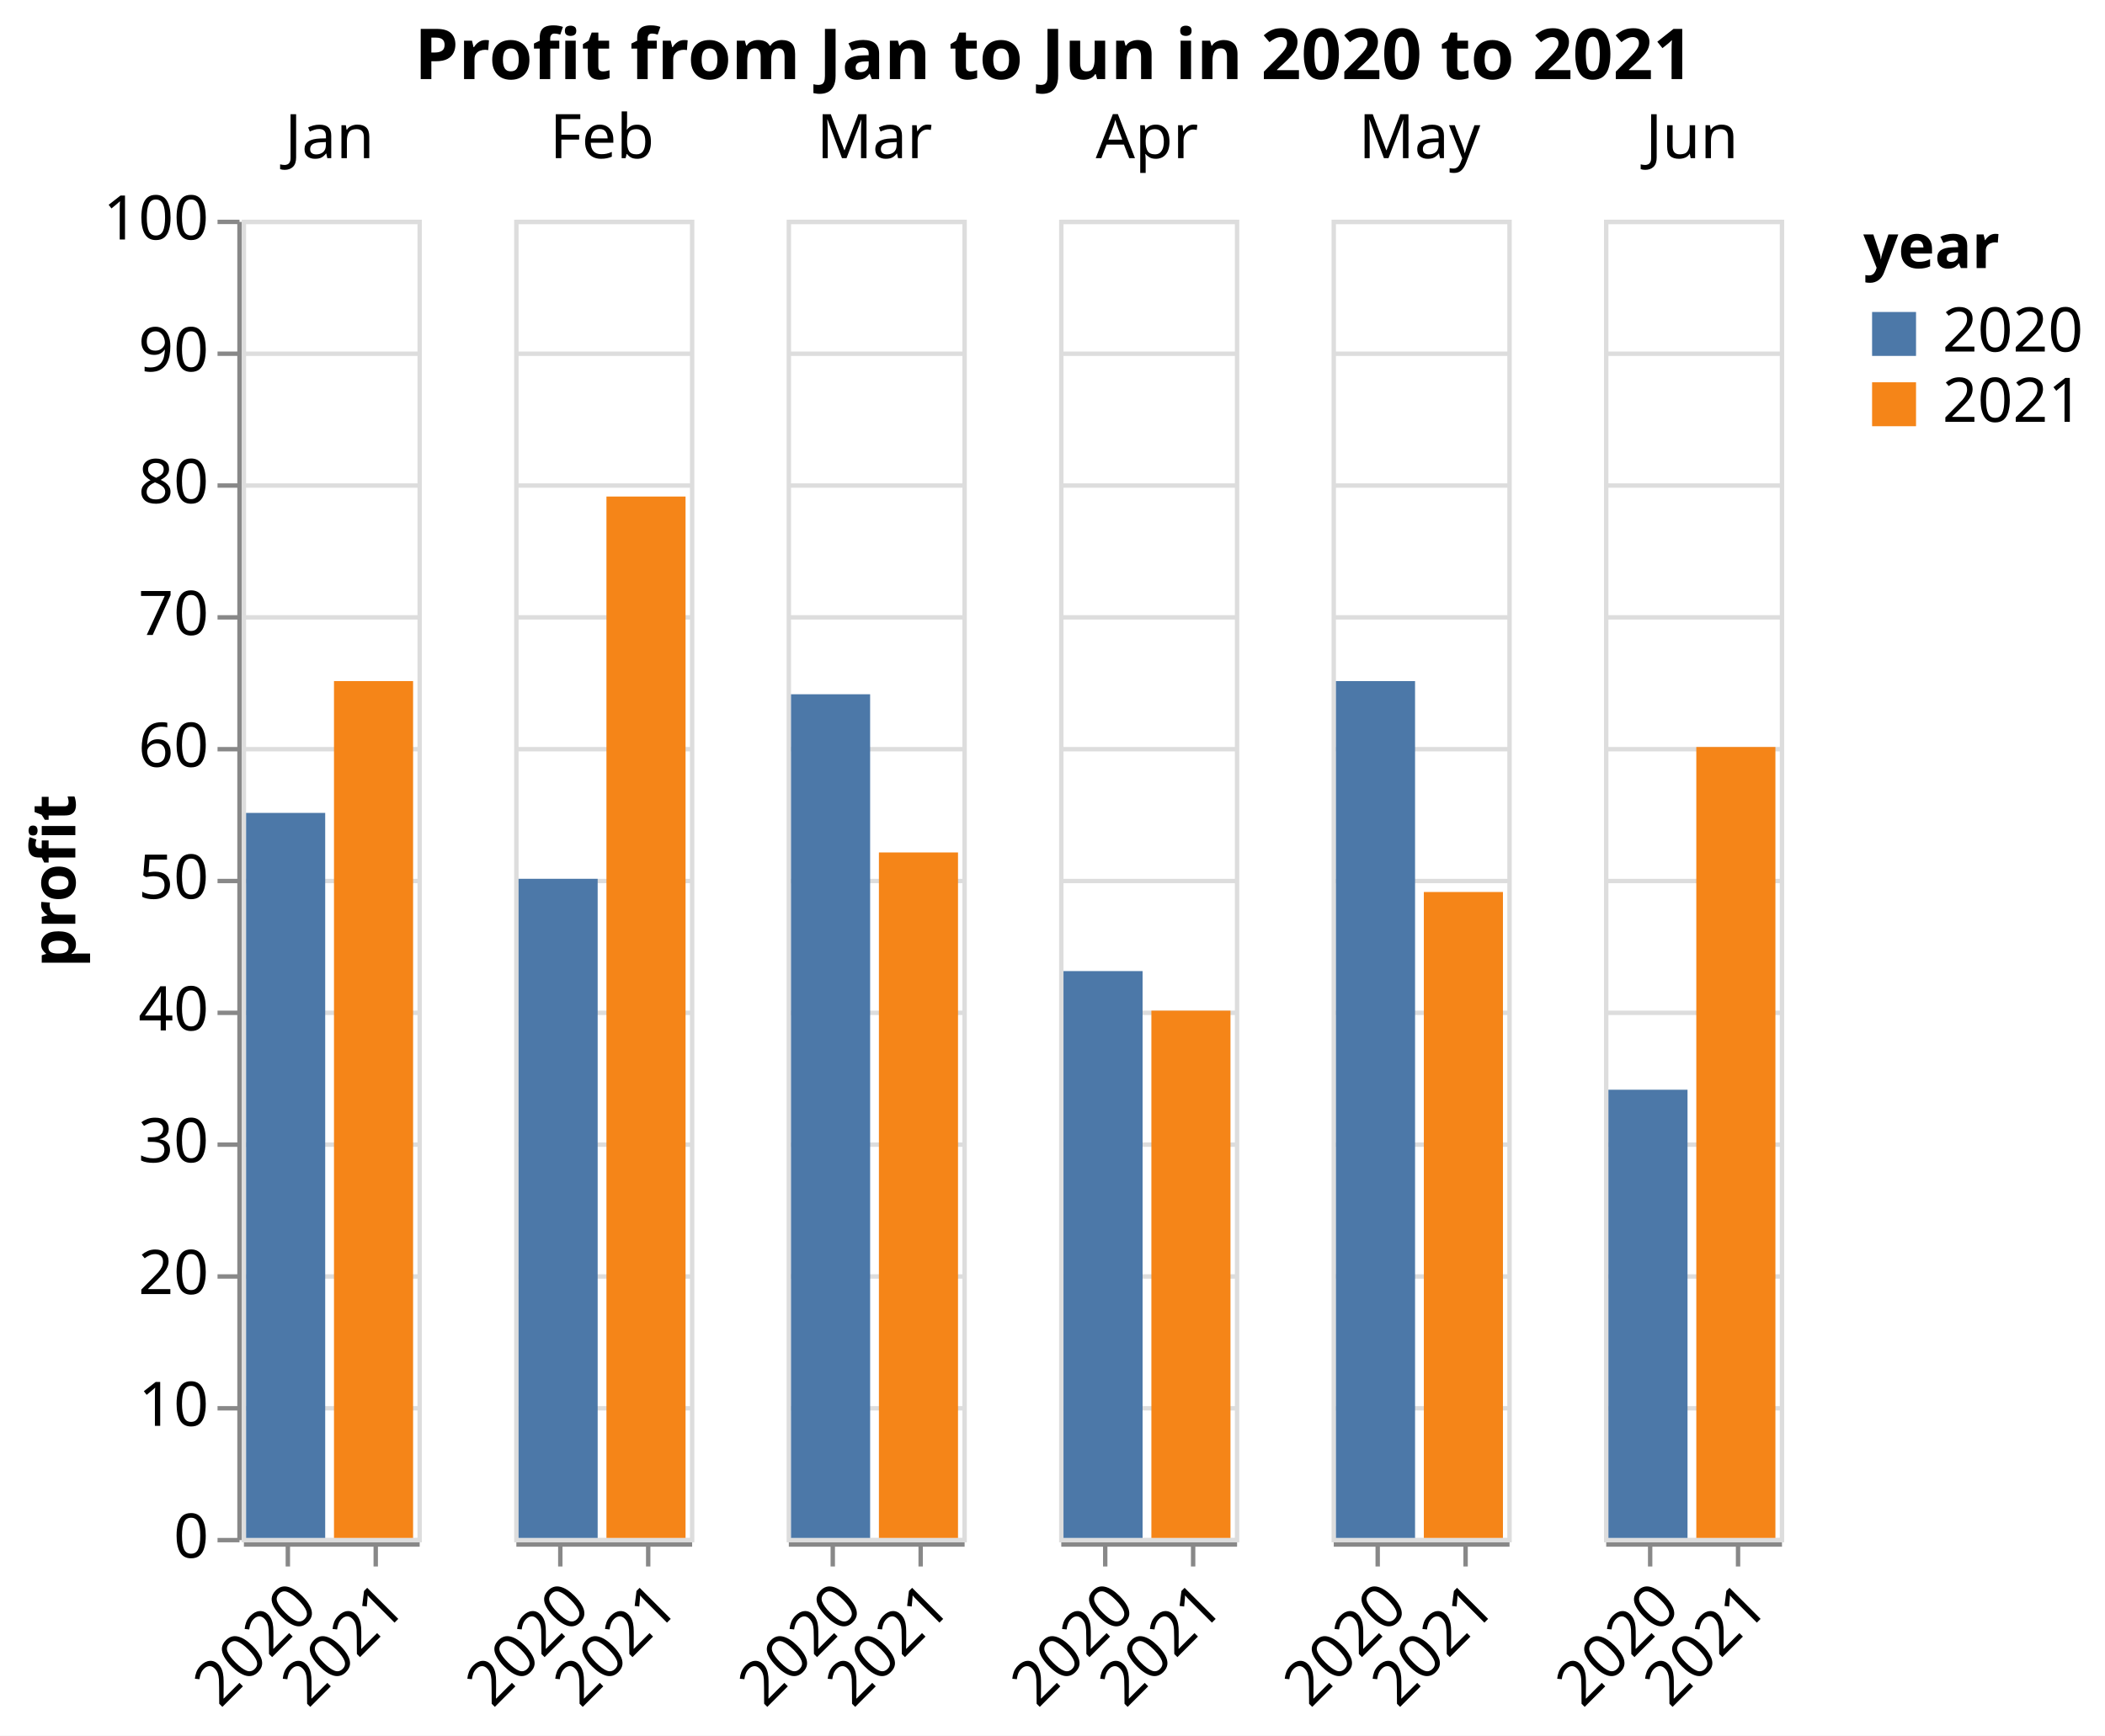
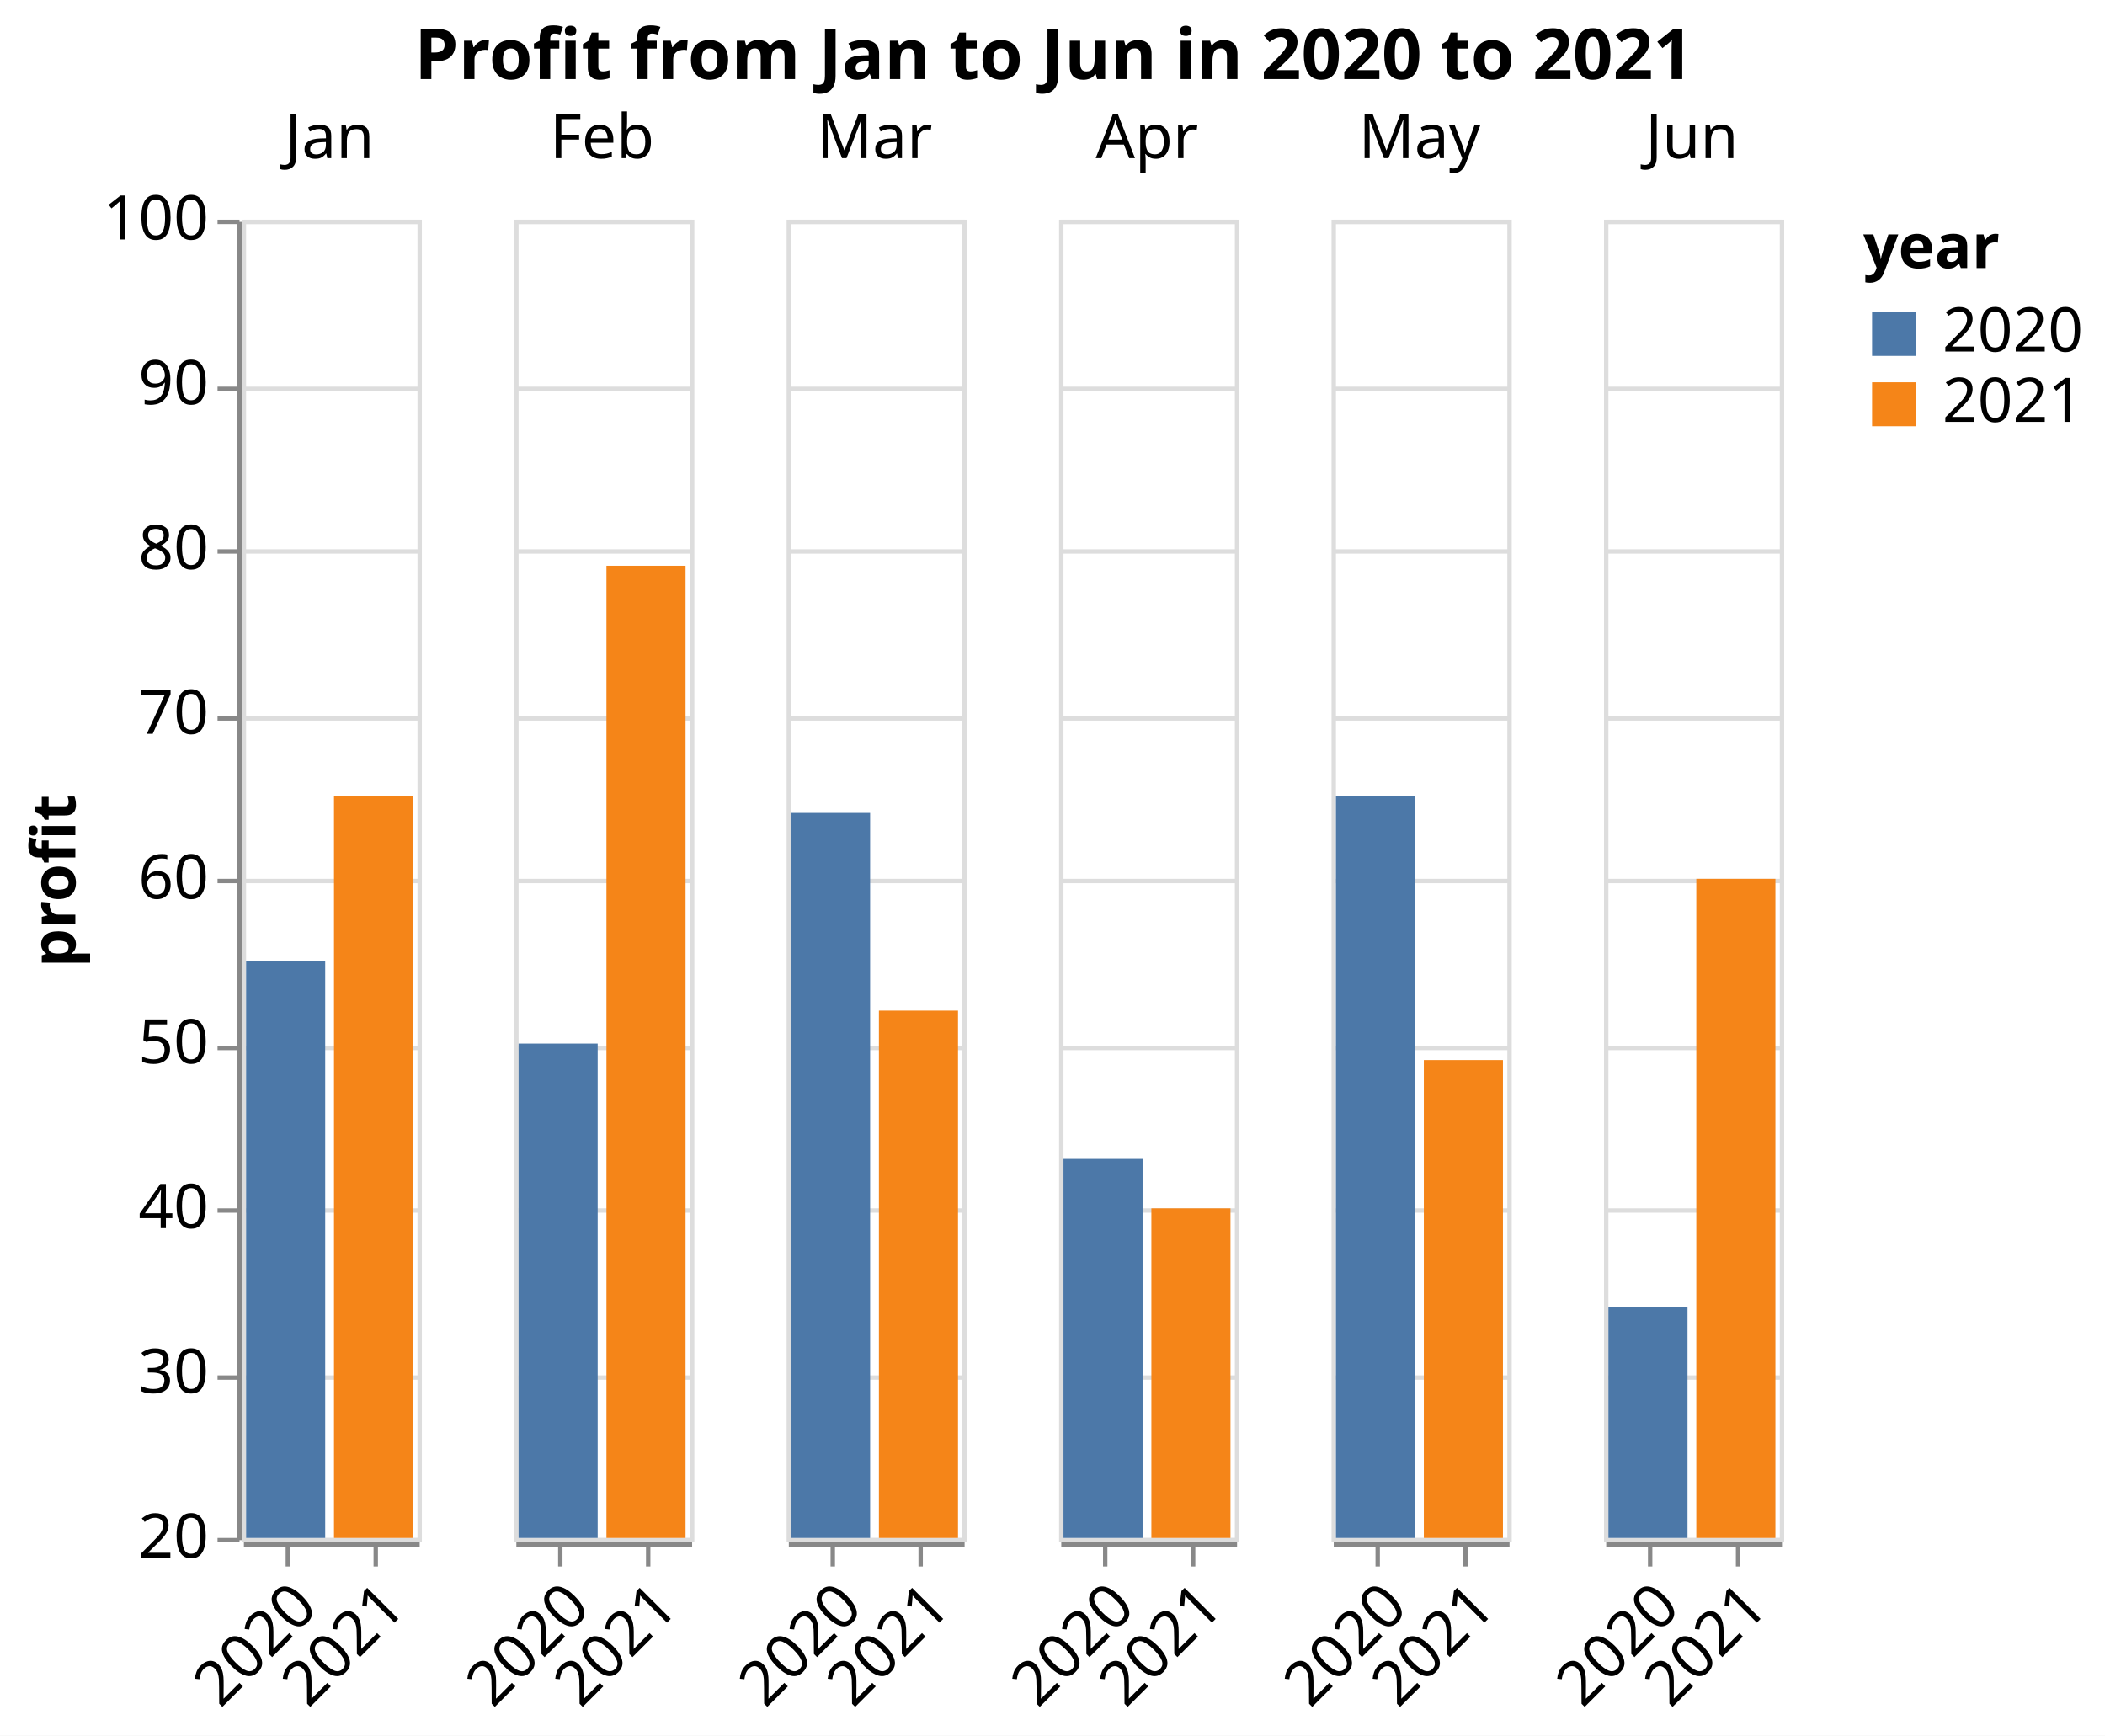
<svg xmlns="http://www.w3.org/2000/svg" version="1.1" class="marks" width="479" height="395" viewBox="0 0 479 395">
  <rect width="479" height="395" fill="white" />
  <g fill="none" stroke-miterlimit="10" transform="translate(55,50)">
    <g class="mark-group role-frame root" role="graphics-object" aria-roledescription="group mark container">
      <g transform="translate(0,0)">
        <path class="background" aria-hidden="true" d="M0,0h0v0h0Z" />
        <g>
          <g class="mark-group role-row-header row_header" role="graphics-object" aria-roledescription="group mark container">
            <g transform="translate(-1,0)">
              <path class="background" aria-hidden="true" d="M0,0h0v300h0Z" />
              <g>
-                 <g class="mark-group role-axis" role="graphics-symbol" aria-roledescription="axis" aria-label="Y-axis titled 'profit' for a linear scale with values from 0 to 100">
+                 <g class="mark-group role-axis" role="graphics-symbol" aria-roledescription="axis" aria-label="Y-axis titled 'profit' for a linear scale with values from 20 to 100">
                  <g transform="translate(0.5,0.5)">
                    <path class="background" aria-hidden="true" d="M0,0h0v0h0Z" pointer-events="none" />
                    <g>
                      <g class="mark-rule role-axis-tick" pointer-events="none">
                        <line transform="translate(0,300)" x2="-5" y2="0" stroke="#888" stroke-width="1" opacity="1" />
-                         <line transform="translate(0,270)" x2="-5" y2="0" stroke="#888" stroke-width="1" opacity="1" />
-                         <line transform="translate(0,240)" x2="-5" y2="0" stroke="#888" stroke-width="1" opacity="1" />
-                         <line transform="translate(0,210)" x2="-5" y2="0" stroke="#888" stroke-width="1" opacity="1" />
-                         <line transform="translate(0,180)" x2="-5" y2="0" stroke="#888" stroke-width="1" opacity="1" />
+                         <line transform="translate(0,263)" x2="-5" y2="0" stroke="#888" stroke-width="1" opacity="1" />
+                         <line transform="translate(0,225)" x2="-5" y2="0" stroke="#888" stroke-width="1" opacity="1" />
+                         <line transform="translate(0,188)" x2="-5" y2="0" stroke="#888" stroke-width="1" opacity="1" />
                        <line transform="translate(0,150)" x2="-5" y2="0" stroke="#888" stroke-width="1" opacity="1" />
-                         <line transform="translate(0,120)" x2="-5" y2="0" stroke="#888" stroke-width="1" opacity="1" />
-                         <line transform="translate(0,90)" x2="-5" y2="0" stroke="#888" stroke-width="1" opacity="1" />
-                         <line transform="translate(0,60)" x2="-5" y2="0" stroke="#888" stroke-width="1" opacity="1" />
-                         <line transform="translate(0,30)" x2="-5" y2="0" stroke="#888" stroke-width="1" opacity="1" />
+                         <line transform="translate(0,113)" x2="-5" y2="0" stroke="#888" stroke-width="1" opacity="1" />
+                         <line transform="translate(0,75)" x2="-5" y2="0" stroke="#888" stroke-width="1" opacity="1" />
+                         <line transform="translate(0,38)" x2="-5" y2="0" stroke="#888" stroke-width="1" opacity="1" />
                        <line transform="translate(0,0)" x2="-5" y2="0" stroke="#888" stroke-width="1" opacity="1" />
                      </g>
                      <g class="mark-text role-axis-label" pointer-events="none">
-                         <text text-anchor="end" transform="translate(-7,304)" font-family="sans-serif" font-size="14px" fill="#000" opacity="1">0</text>
-                         <text text-anchor="end" transform="translate(-7,274)" font-family="sans-serif" font-size="14px" fill="#000" opacity="1">10</text>
-                         <text text-anchor="end" transform="translate(-7,244)" font-family="sans-serif" font-size="14px" fill="#000" opacity="1">20</text>
-                         <text text-anchor="end" transform="translate(-7,214)" font-family="sans-serif" font-size="14px" fill="#000" opacity="1">30</text>
-                         <text text-anchor="end" transform="translate(-7,184)" font-family="sans-serif" font-size="14px" fill="#000" opacity="1">40</text>
-                         <text text-anchor="end" transform="translate(-7,154)" font-family="sans-serif" font-size="14px" fill="#000" opacity="1">50</text>
-                         <text text-anchor="end" transform="translate(-7,124)" font-family="sans-serif" font-size="14px" fill="#000" opacity="1">60</text>
-                         <text text-anchor="end" transform="translate(-7,94)" font-family="sans-serif" font-size="14px" fill="#000" opacity="1">70</text>
-                         <text text-anchor="end" transform="translate(-7,64)" font-family="sans-serif" font-size="14px" fill="#000" opacity="1">80</text>
-                         <text text-anchor="end" transform="translate(-7,34)" font-family="sans-serif" font-size="14px" fill="#000" opacity="1">90</text>
+                         <text text-anchor="end" transform="translate(-7,304)" font-family="sans-serif" font-size="14px" fill="#000" opacity="1">20</text>
+                         <text text-anchor="end" transform="translate(-7,266.5)" font-family="sans-serif" font-size="14px" fill="#000" opacity="1">30</text>
+                         <text text-anchor="end" transform="translate(-7,229)" font-family="sans-serif" font-size="14px" fill="#000" opacity="1">40</text>
+                         <text text-anchor="end" transform="translate(-7,191.5)" font-family="sans-serif" font-size="14px" fill="#000" opacity="1">50</text>
+                         <text text-anchor="end" transform="translate(-7,154)" font-family="sans-serif" font-size="14px" fill="#000" opacity="1">60</text>
+                         <text text-anchor="end" transform="translate(-7,116.5)" font-family="sans-serif" font-size="14px" fill="#000" opacity="1">70</text>
+                         <text text-anchor="end" transform="translate(-7,79)" font-family="sans-serif" font-size="14px" fill="#000" opacity="1">80</text>
+                         <text text-anchor="end" transform="translate(-7,41.5)" font-family="sans-serif" font-size="14px" fill="#000" opacity="1">90</text>
                        <text text-anchor="end" transform="translate(-7,4)" font-family="sans-serif" font-size="14px" fill="#000" opacity="1">100</text>
                      </g>
                      <g class="mark-rule role-axis-domain" pointer-events="none">
                        <line transform="translate(0,300)" x2="0" y2="-300" stroke="#888" stroke-width="1" opacity="1" />
                      </g>
                      <g class="mark-text role-axis-title" pointer-events="none">
                        <text text-anchor="middle" transform="translate(-34.3584,150) rotate(-90) translate(0,-3)" font-family="sans-serif" font-size="14px" font-weight="bold" fill="#000" opacity="1">profit</text>
                      </g>
                    </g>
                    <path class="foreground" aria-hidden="true" d="" pointer-events="none" display="none" />
                  </g>
                </g>
              </g>
              <path class="foreground" aria-hidden="true" d="" display="none" />
            </g>
          </g>
          <g class="mark-group role-column-header column_header" role="graphics-object" aria-roledescription="group mark container">
            <g transform="translate(0,-1)">
              <path class="background" aria-hidden="true" d="M0,0h40v0h-40Z" />
              <g>
                <g class="mark-group role-title">
                  <g transform="translate(20,-24)">
                    <path class="background" aria-hidden="true" d="M0,0h0v0h0Z" pointer-events="none" />
                    <g>
                      <g class="mark-text role-title-text" role="graphics-symbol" aria-roledescription="title" aria-label="Title text 'Jan'" pointer-events="none">
                        <text text-anchor="middle" transform="translate(0,11)" font-family="sans-serif" font-size="14px" fill="#000" opacity="1">Jan</text>
                      </g>
                    </g>
                    <path class="foreground" aria-hidden="true" d="" pointer-events="none" display="none" />
                  </g>
                </g>
              </g>
              <path class="foreground" aria-hidden="true" d="" display="none" />
            </g>
            <g transform="translate(62,-1)">
              <path class="background" aria-hidden="true" d="M0,0h40v0h-40Z" />
              <g>
                <g class="mark-group role-title">
                  <g transform="translate(20,-24)">
                    <path class="background" aria-hidden="true" d="M0,0h0v0h0Z" pointer-events="none" />
                    <g>
                      <g class="mark-text role-title-text" role="graphics-symbol" aria-roledescription="title" aria-label="Title text 'Feb'" pointer-events="none">
                        <text text-anchor="middle" transform="translate(0,11)" font-family="sans-serif" font-size="14px" fill="#000" opacity="1">Feb</text>
                      </g>
                    </g>
                    <path class="foreground" aria-hidden="true" d="" pointer-events="none" display="none" />
                  </g>
                </g>
              </g>
              <path class="foreground" aria-hidden="true" d="" display="none" />
            </g>
            <g transform="translate(124,-1)">
              <path class="background" aria-hidden="true" d="M0,0h40v0h-40Z" />
              <g>
                <g class="mark-group role-title">
                  <g transform="translate(20,-24)">
                    <path class="background" aria-hidden="true" d="M0,0h0v0h0Z" pointer-events="none" />
                    <g>
                      <g class="mark-text role-title-text" role="graphics-symbol" aria-roledescription="title" aria-label="Title text 'Mar'" pointer-events="none">
                        <text text-anchor="middle" transform="translate(0,11)" font-family="sans-serif" font-size="14px" fill="#000" opacity="1">Mar</text>
                      </g>
                    </g>
                    <path class="foreground" aria-hidden="true" d="" pointer-events="none" display="none" />
                  </g>
                </g>
              </g>
              <path class="foreground" aria-hidden="true" d="" display="none" />
            </g>
            <g transform="translate(186,-1)">
              <path class="background" aria-hidden="true" d="M0,0h40v0h-40Z" />
              <g>
                <g class="mark-group role-title">
                  <g transform="translate(20,-24)">
                    <path class="background" aria-hidden="true" d="M0,0h0v0h0Z" pointer-events="none" />
                    <g>
                      <g class="mark-text role-title-text" role="graphics-symbol" aria-roledescription="title" aria-label="Title text 'Apr'" pointer-events="none">
                        <text text-anchor="middle" transform="translate(0,11)" font-family="sans-serif" font-size="14px" fill="#000" opacity="1">Apr</text>
                      </g>
                    </g>
                    <path class="foreground" aria-hidden="true" d="" pointer-events="none" display="none" />
                  </g>
                </g>
              </g>
              <path class="foreground" aria-hidden="true" d="" display="none" />
            </g>
            <g transform="translate(248,-1)">
              <path class="background" aria-hidden="true" d="M0,0h40v0h-40Z" />
              <g>
                <g class="mark-group role-title">
                  <g transform="translate(20,-24)">
                    <path class="background" aria-hidden="true" d="M0,0h0v0h0Z" pointer-events="none" />
                    <g>
                      <g class="mark-text role-title-text" role="graphics-symbol" aria-roledescription="title" aria-label="Title text 'May'" pointer-events="none">
                        <text text-anchor="middle" transform="translate(0,11)" font-family="sans-serif" font-size="14px" fill="#000" opacity="1">May</text>
                      </g>
                    </g>
                    <path class="foreground" aria-hidden="true" d="" pointer-events="none" display="none" />
                  </g>
                </g>
              </g>
              <path class="foreground" aria-hidden="true" d="" display="none" />
            </g>
            <g transform="translate(310,-1)">
              <path class="background" aria-hidden="true" d="M0,0h40v0h-40Z" />
              <g>
                <g class="mark-group role-title">
                  <g transform="translate(20,-24)">
                    <path class="background" aria-hidden="true" d="M0,0h0v0h0Z" pointer-events="none" />
                    <g>
                      <g class="mark-text role-title-text" role="graphics-symbol" aria-roledescription="title" aria-label="Title text 'Jun'" pointer-events="none">
                        <text text-anchor="middle" transform="translate(0,11)" font-family="sans-serif" font-size="14px" fill="#000" opacity="1">Jun</text>
                      </g>
                    </g>
                    <path class="foreground" aria-hidden="true" d="" pointer-events="none" display="none" />
                  </g>
                </g>
              </g>
              <path class="foreground" aria-hidden="true" d="" display="none" />
            </g>
          </g>
          <g class="mark-group role-column-footer column_footer" role="graphics-object" aria-roledescription="group mark container">
            <g transform="translate(0,301)">
              <path class="background" aria-hidden="true" d="M0,0h40v0h-40Z" />
              <g>
                <g class="mark-group role-axis" role="graphics-symbol" aria-roledescription="axis" aria-label="X-axis for a discrete scale with 2 values: 2020, 2021">
                  <g transform="translate(0.5,0.5)">
                    <path class="background" aria-hidden="true" d="M0,0h0v0h0Z" pointer-events="none" />
                    <g>
                      <g class="mark-rule role-axis-tick" pointer-events="none">
                        <line transform="translate(10,0)" x2="0" y2="5" stroke="#888" stroke-width="1" opacity="1" />
                        <line transform="translate(30,0)" x2="0" y2="5" stroke="#888" stroke-width="1" opacity="1" />
                      </g>
                      <g class="mark-text role-axis-label" pointer-events="none">
                        <text text-anchor="end" transform="translate(9.5,7) rotate(315) translate(0,11)" font-family="sans-serif" font-size="14px" fill="#000" opacity="1">2020</text>
                        <text text-anchor="end" transform="translate(29.5,7) rotate(315) translate(0,11)" font-family="sans-serif" font-size="14px" fill="#000" opacity="1">2021</text>
                      </g>
                      <g class="mark-rule role-axis-domain" pointer-events="none">
                        <line transform="translate(0,0)" x2="40" y2="0" stroke="#888" stroke-width="1" opacity="1" />
                      </g>
                    </g>
                    <path class="foreground" aria-hidden="true" d="" pointer-events="none" display="none" />
                  </g>
                </g>
              </g>
              <path class="foreground" aria-hidden="true" d="" display="none" />
            </g>
            <g transform="translate(62,301)">
              <path class="background" aria-hidden="true" d="M0,0h40v0h-40Z" />
              <g>
                <g class="mark-group role-axis" role="graphics-symbol" aria-roledescription="axis" aria-label="X-axis for a discrete scale with 2 values: 2020, 2021">
                  <g transform="translate(0.5,0.5)">
                    <path class="background" aria-hidden="true" d="M0,0h0v0h0Z" pointer-events="none" />
                    <g>
                      <g class="mark-rule role-axis-tick" pointer-events="none">
                        <line transform="translate(10,0)" x2="0" y2="5" stroke="#888" stroke-width="1" opacity="1" />
                        <line transform="translate(30,0)" x2="0" y2="5" stroke="#888" stroke-width="1" opacity="1" />
                      </g>
                      <g class="mark-text role-axis-label" pointer-events="none">
                        <text text-anchor="end" transform="translate(9.5,7) rotate(315) translate(0,11)" font-family="sans-serif" font-size="14px" fill="#000" opacity="1">2020</text>
                        <text text-anchor="end" transform="translate(29.5,7) rotate(315) translate(0,11)" font-family="sans-serif" font-size="14px" fill="#000" opacity="1">2021</text>
                      </g>
                      <g class="mark-rule role-axis-domain" pointer-events="none">
                        <line transform="translate(0,0)" x2="40" y2="0" stroke="#888" stroke-width="1" opacity="1" />
                      </g>
                    </g>
                    <path class="foreground" aria-hidden="true" d="" pointer-events="none" display="none" />
                  </g>
                </g>
              </g>
              <path class="foreground" aria-hidden="true" d="" display="none" />
            </g>
            <g transform="translate(124,301)">
              <path class="background" aria-hidden="true" d="M0,0h40v0h-40Z" />
              <g>
                <g class="mark-group role-axis" role="graphics-symbol" aria-roledescription="axis" aria-label="X-axis for a discrete scale with 2 values: 2020, 2021">
                  <g transform="translate(0.5,0.5)">
                    <path class="background" aria-hidden="true" d="M0,0h0v0h0Z" pointer-events="none" />
                    <g>
                      <g class="mark-rule role-axis-tick" pointer-events="none">
                        <line transform="translate(10,0)" x2="0" y2="5" stroke="#888" stroke-width="1" opacity="1" />
                        <line transform="translate(30,0)" x2="0" y2="5" stroke="#888" stroke-width="1" opacity="1" />
                      </g>
                      <g class="mark-text role-axis-label" pointer-events="none">
                        <text text-anchor="end" transform="translate(9.5,7) rotate(315) translate(0,11)" font-family="sans-serif" font-size="14px" fill="#000" opacity="1">2020</text>
                        <text text-anchor="end" transform="translate(29.5,7) rotate(315) translate(0,11)" font-family="sans-serif" font-size="14px" fill="#000" opacity="1">2021</text>
                      </g>
                      <g class="mark-rule role-axis-domain" pointer-events="none">
                        <line transform="translate(0,0)" x2="40" y2="0" stroke="#888" stroke-width="1" opacity="1" />
                      </g>
                    </g>
                    <path class="foreground" aria-hidden="true" d="" pointer-events="none" display="none" />
                  </g>
                </g>
              </g>
              <path class="foreground" aria-hidden="true" d="" display="none" />
            </g>
            <g transform="translate(186,301)">
              <path class="background" aria-hidden="true" d="M0,0h40v0h-40Z" />
              <g>
                <g class="mark-group role-axis" role="graphics-symbol" aria-roledescription="axis" aria-label="X-axis for a discrete scale with 2 values: 2020, 2021">
                  <g transform="translate(0.5,0.5)">
                    <path class="background" aria-hidden="true" d="M0,0h0v0h0Z" pointer-events="none" />
                    <g>
                      <g class="mark-rule role-axis-tick" pointer-events="none">
                        <line transform="translate(10,0)" x2="0" y2="5" stroke="#888" stroke-width="1" opacity="1" />
                        <line transform="translate(30,0)" x2="0" y2="5" stroke="#888" stroke-width="1" opacity="1" />
                      </g>
                      <g class="mark-text role-axis-label" pointer-events="none">
                        <text text-anchor="end" transform="translate(9.5,7) rotate(315) translate(0,11)" font-family="sans-serif" font-size="14px" fill="#000" opacity="1">2020</text>
                        <text text-anchor="end" transform="translate(29.5,7) rotate(315) translate(0,11)" font-family="sans-serif" font-size="14px" fill="#000" opacity="1">2021</text>
                      </g>
                      <g class="mark-rule role-axis-domain" pointer-events="none">
                        <line transform="translate(0,0)" x2="40" y2="0" stroke="#888" stroke-width="1" opacity="1" />
                      </g>
                    </g>
                    <path class="foreground" aria-hidden="true" d="" pointer-events="none" display="none" />
                  </g>
                </g>
              </g>
              <path class="foreground" aria-hidden="true" d="" display="none" />
            </g>
            <g transform="translate(248,301)">
              <path class="background" aria-hidden="true" d="M0,0h40v0h-40Z" />
              <g>
                <g class="mark-group role-axis" role="graphics-symbol" aria-roledescription="axis" aria-label="X-axis for a discrete scale with 2 values: 2020, 2021">
                  <g transform="translate(0.5,0.5)">
                    <path class="background" aria-hidden="true" d="M0,0h0v0h0Z" pointer-events="none" />
                    <g>
                      <g class="mark-rule role-axis-tick" pointer-events="none">
                        <line transform="translate(10,0)" x2="0" y2="5" stroke="#888" stroke-width="1" opacity="1" />
                        <line transform="translate(30,0)" x2="0" y2="5" stroke="#888" stroke-width="1" opacity="1" />
                      </g>
                      <g class="mark-text role-axis-label" pointer-events="none">
                        <text text-anchor="end" transform="translate(9.5,7) rotate(315) translate(0,11)" font-family="sans-serif" font-size="14px" fill="#000" opacity="1">2020</text>
                        <text text-anchor="end" transform="translate(29.5,7) rotate(315) translate(0,11)" font-family="sans-serif" font-size="14px" fill="#000" opacity="1">2021</text>
                      </g>
                      <g class="mark-rule role-axis-domain" pointer-events="none">
                        <line transform="translate(0,0)" x2="40" y2="0" stroke="#888" stroke-width="1" opacity="1" />
                      </g>
                    </g>
                    <path class="foreground" aria-hidden="true" d="" pointer-events="none" display="none" />
                  </g>
                </g>
              </g>
              <path class="foreground" aria-hidden="true" d="" display="none" />
            </g>
            <g transform="translate(310,301)">
              <path class="background" aria-hidden="true" d="M0,0h40v0h-40Z" />
              <g>
                <g class="mark-group role-axis" role="graphics-symbol" aria-roledescription="axis" aria-label="X-axis for a discrete scale with 2 values: 2020, 2021">
                  <g transform="translate(0.5,0.5)">
                    <path class="background" aria-hidden="true" d="M0,0h0v0h0Z" pointer-events="none" />
                    <g>
                      <g class="mark-rule role-axis-tick" pointer-events="none">
                        <line transform="translate(10,0)" x2="0" y2="5" stroke="#888" stroke-width="1" opacity="1" />
                        <line transform="translate(30,0)" x2="0" y2="5" stroke="#888" stroke-width="1" opacity="1" />
                      </g>
                      <g class="mark-text role-axis-label" pointer-events="none">
                        <text text-anchor="end" transform="translate(9.5,7) rotate(315) translate(0,11)" font-family="sans-serif" font-size="14px" fill="#000" opacity="1">2020</text>
                        <text text-anchor="end" transform="translate(29.5,7) rotate(315) translate(0,11)" font-family="sans-serif" font-size="14px" fill="#000" opacity="1">2021</text>
                      </g>
                      <g class="mark-rule role-axis-domain" pointer-events="none">
                        <line transform="translate(0,0)" x2="40" y2="0" stroke="#888" stroke-width="1" opacity="1" />
                      </g>
                    </g>
                    <path class="foreground" aria-hidden="true" d="" pointer-events="none" display="none" />
                  </g>
                </g>
              </g>
              <path class="foreground" aria-hidden="true" d="" display="none" />
            </g>
          </g>
          <g class="mark-group role-scope cell" role="graphics-object" aria-roledescription="group mark container">
            <g transform="translate(0,0)">
              <path class="background" aria-hidden="true" d="M0.5,0.5h40v300h-40Z" stroke="#ddd" />
              <g>
                <g class="mark-group role-axis" aria-hidden="true">
                  <g transform="translate(0.5,0.5)">
                    <path class="background" aria-hidden="true" d="M0,0h0v0h0Z" pointer-events="none" />
                    <g>
                      <g class="mark-rule role-axis-grid" pointer-events="none">
                        <line transform="translate(0,300)" x2="40" y2="0" stroke="#ddd" stroke-width="1" opacity="1" />
-                         <line transform="translate(0,270)" x2="40" y2="0" stroke="#ddd" stroke-width="1" opacity="1" />
-                         <line transform="translate(0,240)" x2="40" y2="0" stroke="#ddd" stroke-width="1" opacity="1" />
-                         <line transform="translate(0,210)" x2="40" y2="0" stroke="#ddd" stroke-width="1" opacity="1" />
-                         <line transform="translate(0,180)" x2="40" y2="0" stroke="#ddd" stroke-width="1" opacity="1" />
+                         <line transform="translate(0,263)" x2="40" y2="0" stroke="#ddd" stroke-width="1" opacity="1" />
+                         <line transform="translate(0,225)" x2="40" y2="0" stroke="#ddd" stroke-width="1" opacity="1" />
+                         <line transform="translate(0,188)" x2="40" y2="0" stroke="#ddd" stroke-width="1" opacity="1" />
                        <line transform="translate(0,150)" x2="40" y2="0" stroke="#ddd" stroke-width="1" opacity="1" />
-                         <line transform="translate(0,120)" x2="40" y2="0" stroke="#ddd" stroke-width="1" opacity="1" />
-                         <line transform="translate(0,90)" x2="40" y2="0" stroke="#ddd" stroke-width="1" opacity="1" />
-                         <line transform="translate(0,60)" x2="40" y2="0" stroke="#ddd" stroke-width="1" opacity="1" />
-                         <line transform="translate(0,30)" x2="40" y2="0" stroke="#ddd" stroke-width="1" opacity="1" />
+                         <line transform="translate(0,113)" x2="40" y2="0" stroke="#ddd" stroke-width="1" opacity="1" />
+                         <line transform="translate(0,75)" x2="40" y2="0" stroke="#ddd" stroke-width="1" opacity="1" />
+                         <line transform="translate(0,38)" x2="40" y2="0" stroke="#ddd" stroke-width="1" opacity="1" />
                        <line transform="translate(0,0)" x2="40" y2="0" stroke="#ddd" stroke-width="1" opacity="1" />
                      </g>
                    </g>
                    <path class="foreground" aria-hidden="true" d="" pointer-events="none" display="none" />
                  </g>
                </g>
                <g class="mark-rect role-mark child_marks" role="graphics-object" aria-roledescription="rect mark container">
-                   <path aria-label="year: 2020; profit: 55" role="graphics-symbol" aria-roledescription="bar" d="M1,135h18v165h-18Z" fill="#4c78a8" />
-                   <path aria-label="year: 2021; profit: 65" role="graphics-symbol" aria-roledescription="bar" d="M21,105h18v195h-18Z" fill="#f58518" />
+                   <path aria-label="year: 2020; profit: 55" role="graphics-symbol" aria-roledescription="bar" d="M1,168.75h18v131.25h-18Z" fill="#4c78a8" />
+                   <path aria-label="year: 2021; profit: 65" role="graphics-symbol" aria-roledescription="bar" d="M21,131.25h18v168.75h-18Z" fill="#f58518" />
                </g>
              </g>
              <path class="foreground" aria-hidden="true" d="" display="none" />
            </g>
            <g transform="translate(62,0)">
              <path class="background" aria-hidden="true" d="M0.5,0.5h40v300h-40Z" stroke="#ddd" />
              <g>
                <g class="mark-group role-axis" aria-hidden="true">
                  <g transform="translate(0.5,0.5)">
                    <path class="background" aria-hidden="true" d="M0,0h0v0h0Z" pointer-events="none" />
                    <g>
                      <g class="mark-rule role-axis-grid" pointer-events="none">
                        <line transform="translate(0,300)" x2="40" y2="0" stroke="#ddd" stroke-width="1" opacity="1" />
-                         <line transform="translate(0,270)" x2="40" y2="0" stroke="#ddd" stroke-width="1" opacity="1" />
-                         <line transform="translate(0,240)" x2="40" y2="0" stroke="#ddd" stroke-width="1" opacity="1" />
-                         <line transform="translate(0,210)" x2="40" y2="0" stroke="#ddd" stroke-width="1" opacity="1" />
-                         <line transform="translate(0,180)" x2="40" y2="0" stroke="#ddd" stroke-width="1" opacity="1" />
+                         <line transform="translate(0,263)" x2="40" y2="0" stroke="#ddd" stroke-width="1" opacity="1" />
+                         <line transform="translate(0,225)" x2="40" y2="0" stroke="#ddd" stroke-width="1" opacity="1" />
+                         <line transform="translate(0,188)" x2="40" y2="0" stroke="#ddd" stroke-width="1" opacity="1" />
                        <line transform="translate(0,150)" x2="40" y2="0" stroke="#ddd" stroke-width="1" opacity="1" />
-                         <line transform="translate(0,120)" x2="40" y2="0" stroke="#ddd" stroke-width="1" opacity="1" />
-                         <line transform="translate(0,90)" x2="40" y2="0" stroke="#ddd" stroke-width="1" opacity="1" />
-                         <line transform="translate(0,60)" x2="40" y2="0" stroke="#ddd" stroke-width="1" opacity="1" />
-                         <line transform="translate(0,30)" x2="40" y2="0" stroke="#ddd" stroke-width="1" opacity="1" />
+                         <line transform="translate(0,113)" x2="40" y2="0" stroke="#ddd" stroke-width="1" opacity="1" />
+                         <line transform="translate(0,75)" x2="40" y2="0" stroke="#ddd" stroke-width="1" opacity="1" />
+                         <line transform="translate(0,38)" x2="40" y2="0" stroke="#ddd" stroke-width="1" opacity="1" />
                        <line transform="translate(0,0)" x2="40" y2="0" stroke="#ddd" stroke-width="1" opacity="1" />
                      </g>
                    </g>
                    <path class="foreground" aria-hidden="true" d="" pointer-events="none" display="none" />
                  </g>
                </g>
                <g class="mark-rect role-mark child_marks" role="graphics-object" aria-roledescription="rect mark container">
-                   <path aria-label="year: 2020; profit: 50" role="graphics-symbol" aria-roledescription="bar" d="M1,150h18v150h-18Z" fill="#4c78a8" />
-                   <path aria-label="year: 2021; profit: 79" role="graphics-symbol" aria-roledescription="bar" d="M21,63h18v237h-18Z" fill="#f58518" />
+                   <path aria-label="year: 2020; profit: 50" role="graphics-symbol" aria-roledescription="bar" d="M1,187.5h18v112.5h-18Z" fill="#4c78a8" />
+                   <path aria-label="year: 2021; profit: 79" role="graphics-symbol" aria-roledescription="bar" d="M21,78.75h18v221.25h-18Z" fill="#f58518" />
                </g>
              </g>
              <path class="foreground" aria-hidden="true" d="" display="none" />
            </g>
            <g transform="translate(124,0)">
              <path class="background" aria-hidden="true" d="M0.5,0.5h40v300h-40Z" stroke="#ddd" />
              <g>
                <g class="mark-group role-axis" aria-hidden="true">
                  <g transform="translate(0.5,0.5)">
                    <path class="background" aria-hidden="true" d="M0,0h0v0h0Z" pointer-events="none" />
                    <g>
                      <g class="mark-rule role-axis-grid" pointer-events="none">
                        <line transform="translate(0,300)" x2="40" y2="0" stroke="#ddd" stroke-width="1" opacity="1" />
-                         <line transform="translate(0,270)" x2="40" y2="0" stroke="#ddd" stroke-width="1" opacity="1" />
-                         <line transform="translate(0,240)" x2="40" y2="0" stroke="#ddd" stroke-width="1" opacity="1" />
-                         <line transform="translate(0,210)" x2="40" y2="0" stroke="#ddd" stroke-width="1" opacity="1" />
-                         <line transform="translate(0,180)" x2="40" y2="0" stroke="#ddd" stroke-width="1" opacity="1" />
+                         <line transform="translate(0,263)" x2="40" y2="0" stroke="#ddd" stroke-width="1" opacity="1" />
+                         <line transform="translate(0,225)" x2="40" y2="0" stroke="#ddd" stroke-width="1" opacity="1" />
+                         <line transform="translate(0,188)" x2="40" y2="0" stroke="#ddd" stroke-width="1" opacity="1" />
                        <line transform="translate(0,150)" x2="40" y2="0" stroke="#ddd" stroke-width="1" opacity="1" />
-                         <line transform="translate(0,120)" x2="40" y2="0" stroke="#ddd" stroke-width="1" opacity="1" />
-                         <line transform="translate(0,90)" x2="40" y2="0" stroke="#ddd" stroke-width="1" opacity="1" />
-                         <line transform="translate(0,60)" x2="40" y2="0" stroke="#ddd" stroke-width="1" opacity="1" />
-                         <line transform="translate(0,30)" x2="40" y2="0" stroke="#ddd" stroke-width="1" opacity="1" />
+                         <line transform="translate(0,113)" x2="40" y2="0" stroke="#ddd" stroke-width="1" opacity="1" />
+                         <line transform="translate(0,75)" x2="40" y2="0" stroke="#ddd" stroke-width="1" opacity="1" />
+                         <line transform="translate(0,38)" x2="40" y2="0" stroke="#ddd" stroke-width="1" opacity="1" />
                        <line transform="translate(0,0)" x2="40" y2="0" stroke="#ddd" stroke-width="1" opacity="1" />
                      </g>
                    </g>
                    <path class="foreground" aria-hidden="true" d="" pointer-events="none" display="none" />
                  </g>
                </g>
                <g class="mark-rect role-mark child_marks" role="graphics-object" aria-roledescription="rect mark container">
-                   <path aria-label="year: 2020; profit: 64" role="graphics-symbol" aria-roledescription="bar" d="M1,108h18v192h-18Z" fill="#4c78a8" />
-                   <path aria-label="year: 2021; profit: 52" role="graphics-symbol" aria-roledescription="bar" d="M21,144h18v156h-18Z" fill="#f58518" />
+                   <path aria-label="year: 2020; profit: 64" role="graphics-symbol" aria-roledescription="bar" d="M1,135h18v165h-18Z" fill="#4c78a8" />
+                   <path aria-label="year: 2021; profit: 52" role="graphics-symbol" aria-roledescription="bar" d="M21,180h18v120h-18Z" fill="#f58518" />
                </g>
              </g>
              <path class="foreground" aria-hidden="true" d="" display="none" />
            </g>
            <g transform="translate(186,0)">
              <path class="background" aria-hidden="true" d="M0.5,0.5h40v300h-40Z" stroke="#ddd" />
              <g>
                <g class="mark-group role-axis" aria-hidden="true">
                  <g transform="translate(0.5,0.5)">
                    <path class="background" aria-hidden="true" d="M0,0h0v0h0Z" pointer-events="none" />
                    <g>
                      <g class="mark-rule role-axis-grid" pointer-events="none">
                        <line transform="translate(0,300)" x2="40" y2="0" stroke="#ddd" stroke-width="1" opacity="1" />
-                         <line transform="translate(0,270)" x2="40" y2="0" stroke="#ddd" stroke-width="1" opacity="1" />
-                         <line transform="translate(0,240)" x2="40" y2="0" stroke="#ddd" stroke-width="1" opacity="1" />
-                         <line transform="translate(0,210)" x2="40" y2="0" stroke="#ddd" stroke-width="1" opacity="1" />
-                         <line transform="translate(0,180)" x2="40" y2="0" stroke="#ddd" stroke-width="1" opacity="1" />
+                         <line transform="translate(0,263)" x2="40" y2="0" stroke="#ddd" stroke-width="1" opacity="1" />
+                         <line transform="translate(0,225)" x2="40" y2="0" stroke="#ddd" stroke-width="1" opacity="1" />
+                         <line transform="translate(0,188)" x2="40" y2="0" stroke="#ddd" stroke-width="1" opacity="1" />
                        <line transform="translate(0,150)" x2="40" y2="0" stroke="#ddd" stroke-width="1" opacity="1" />
-                         <line transform="translate(0,120)" x2="40" y2="0" stroke="#ddd" stroke-width="1" opacity="1" />
-                         <line transform="translate(0,90)" x2="40" y2="0" stroke="#ddd" stroke-width="1" opacity="1" />
-                         <line transform="translate(0,60)" x2="40" y2="0" stroke="#ddd" stroke-width="1" opacity="1" />
-                         <line transform="translate(0,30)" x2="40" y2="0" stroke="#ddd" stroke-width="1" opacity="1" />
+                         <line transform="translate(0,113)" x2="40" y2="0" stroke="#ddd" stroke-width="1" opacity="1" />
+                         <line transform="translate(0,75)" x2="40" y2="0" stroke="#ddd" stroke-width="1" opacity="1" />
+                         <line transform="translate(0,38)" x2="40" y2="0" stroke="#ddd" stroke-width="1" opacity="1" />
                        <line transform="translate(0,0)" x2="40" y2="0" stroke="#ddd" stroke-width="1" opacity="1" />
                      </g>
                    </g>
                    <path class="foreground" aria-hidden="true" d="" pointer-events="none" display="none" />
                  </g>
                </g>
                <g class="mark-rect role-mark child_marks" role="graphics-object" aria-roledescription="rect mark container">
-                   <path aria-label="year: 2020; profit: 43" role="graphics-symbol" aria-roledescription="bar" d="M1,171h18v129h-18Z" fill="#4c78a8" />
-                   <path aria-label="year: 2021; profit: 40" role="graphics-symbol" aria-roledescription="bar" d="M21,180h18v120h-18Z" fill="#f58518" />
+                   <path aria-label="year: 2020; profit: 43" role="graphics-symbol" aria-roledescription="bar" d="M1,213.75h18v86.25h-18Z" fill="#4c78a8" />
+                   <path aria-label="year: 2021; profit: 40" role="graphics-symbol" aria-roledescription="bar" d="M21,225h18v75h-18Z" fill="#f58518" />
                </g>
              </g>
              <path class="foreground" aria-hidden="true" d="" display="none" />
            </g>
            <g transform="translate(248,0)">
              <path class="background" aria-hidden="true" d="M0.5,0.5h40v300h-40Z" stroke="#ddd" />
              <g>
                <g class="mark-group role-axis" aria-hidden="true">
                  <g transform="translate(0.5,0.5)">
                    <path class="background" aria-hidden="true" d="M0,0h0v0h0Z" pointer-events="none" />
                    <g>
                      <g class="mark-rule role-axis-grid" pointer-events="none">
                        <line transform="translate(0,300)" x2="40" y2="0" stroke="#ddd" stroke-width="1" opacity="1" />
-                         <line transform="translate(0,270)" x2="40" y2="0" stroke="#ddd" stroke-width="1" opacity="1" />
-                         <line transform="translate(0,240)" x2="40" y2="0" stroke="#ddd" stroke-width="1" opacity="1" />
-                         <line transform="translate(0,210)" x2="40" y2="0" stroke="#ddd" stroke-width="1" opacity="1" />
-                         <line transform="translate(0,180)" x2="40" y2="0" stroke="#ddd" stroke-width="1" opacity="1" />
+                         <line transform="translate(0,263)" x2="40" y2="0" stroke="#ddd" stroke-width="1" opacity="1" />
+                         <line transform="translate(0,225)" x2="40" y2="0" stroke="#ddd" stroke-width="1" opacity="1" />
+                         <line transform="translate(0,188)" x2="40" y2="0" stroke="#ddd" stroke-width="1" opacity="1" />
                        <line transform="translate(0,150)" x2="40" y2="0" stroke="#ddd" stroke-width="1" opacity="1" />
-                         <line transform="translate(0,120)" x2="40" y2="0" stroke="#ddd" stroke-width="1" opacity="1" />
-                         <line transform="translate(0,90)" x2="40" y2="0" stroke="#ddd" stroke-width="1" opacity="1" />
-                         <line transform="translate(0,60)" x2="40" y2="0" stroke="#ddd" stroke-width="1" opacity="1" />
-                         <line transform="translate(0,30)" x2="40" y2="0" stroke="#ddd" stroke-width="1" opacity="1" />
+                         <line transform="translate(0,113)" x2="40" y2="0" stroke="#ddd" stroke-width="1" opacity="1" />
+                         <line transform="translate(0,75)" x2="40" y2="0" stroke="#ddd" stroke-width="1" opacity="1" />
+                         <line transform="translate(0,38)" x2="40" y2="0" stroke="#ddd" stroke-width="1" opacity="1" />
                        <line transform="translate(0,0)" x2="40" y2="0" stroke="#ddd" stroke-width="1" opacity="1" />
                      </g>
                    </g>
                    <path class="foreground" aria-hidden="true" d="" pointer-events="none" display="none" />
                  </g>
                </g>
                <g class="mark-rect role-mark child_marks" role="graphics-object" aria-roledescription="rect mark container">
-                   <path aria-label="year: 2020; profit: 65" role="graphics-symbol" aria-roledescription="bar" d="M1,105h18v195h-18Z" fill="#4c78a8" />
-                   <path aria-label="year: 2021; profit: 49" role="graphics-symbol" aria-roledescription="bar" d="M21,153h18v147h-18Z" fill="#f58518" />
+                   <path aria-label="year: 2020; profit: 65" role="graphics-symbol" aria-roledescription="bar" d="M1,131.25h18v168.75h-18Z" fill="#4c78a8" />
+                   <path aria-label="year: 2021; profit: 49" role="graphics-symbol" aria-roledescription="bar" d="M21,191.25h18v108.75h-18Z" fill="#f58518" />
                </g>
              </g>
              <path class="foreground" aria-hidden="true" d="" display="none" />
            </g>
            <g transform="translate(310,0)">
              <path class="background" aria-hidden="true" d="M0.5,0.5h40v300h-40Z" stroke="#ddd" />
              <g>
                <g class="mark-group role-axis" aria-hidden="true">
                  <g transform="translate(0.5,0.5)">
                    <path class="background" aria-hidden="true" d="M0,0h0v0h0Z" pointer-events="none" />
                    <g>
                      <g class="mark-rule role-axis-grid" pointer-events="none">
                        <line transform="translate(0,300)" x2="40" y2="0" stroke="#ddd" stroke-width="1" opacity="1" />
-                         <line transform="translate(0,270)" x2="40" y2="0" stroke="#ddd" stroke-width="1" opacity="1" />
-                         <line transform="translate(0,240)" x2="40" y2="0" stroke="#ddd" stroke-width="1" opacity="1" />
-                         <line transform="translate(0,210)" x2="40" y2="0" stroke="#ddd" stroke-width="1" opacity="1" />
-                         <line transform="translate(0,180)" x2="40" y2="0" stroke="#ddd" stroke-width="1" opacity="1" />
+                         <line transform="translate(0,263)" x2="40" y2="0" stroke="#ddd" stroke-width="1" opacity="1" />
+                         <line transform="translate(0,225)" x2="40" y2="0" stroke="#ddd" stroke-width="1" opacity="1" />
+                         <line transform="translate(0,188)" x2="40" y2="0" stroke="#ddd" stroke-width="1" opacity="1" />
                        <line transform="translate(0,150)" x2="40" y2="0" stroke="#ddd" stroke-width="1" opacity="1" />
-                         <line transform="translate(0,120)" x2="40" y2="0" stroke="#ddd" stroke-width="1" opacity="1" />
-                         <line transform="translate(0,90)" x2="40" y2="0" stroke="#ddd" stroke-width="1" opacity="1" />
-                         <line transform="translate(0,60)" x2="40" y2="0" stroke="#ddd" stroke-width="1" opacity="1" />
-                         <line transform="translate(0,30)" x2="40" y2="0" stroke="#ddd" stroke-width="1" opacity="1" />
+                         <line transform="translate(0,113)" x2="40" y2="0" stroke="#ddd" stroke-width="1" opacity="1" />
+                         <line transform="translate(0,75)" x2="40" y2="0" stroke="#ddd" stroke-width="1" opacity="1" />
+                         <line transform="translate(0,38)" x2="40" y2="0" stroke="#ddd" stroke-width="1" opacity="1" />
                        <line transform="translate(0,0)" x2="40" y2="0" stroke="#ddd" stroke-width="1" opacity="1" />
                      </g>
                    </g>
                    <path class="foreground" aria-hidden="true" d="" pointer-events="none" display="none" />
                  </g>
                </g>
                <g class="mark-rect role-mark child_marks" role="graphics-object" aria-roledescription="rect mark container">
-                   <path aria-label="year: 2020; profit: 34" role="graphics-symbol" aria-roledescription="bar" d="M1,198h18v102h-18Z" fill="#4c78a8" />
-                   <path aria-label="year: 2021; profit: 60" role="graphics-symbol" aria-roledescription="bar" d="M21,120h18v180h-18Z" fill="#f58518" />
+                   <path aria-label="year: 2020; profit: 34" role="graphics-symbol" aria-roledescription="bar" d="M1,247.5h18v52.5h-18Z" fill="#4c78a8" />
+                   <path aria-label="year: 2021; profit: 60" role="graphics-symbol" aria-roledescription="bar" d="M21,150h18v150h-18Z" fill="#f58518" />
                </g>
              </g>
              <path class="foreground" aria-hidden="true" d="" display="none" />
            </g>
          </g>
          <g class="mark-group role-legend" role="graphics-symbol" aria-roledescription="legend" aria-label="Symbol legend titled 'year' for fill color with 2 values: 2020, 2021">
            <g transform="translate(369,0)">
              <path class="background" aria-hidden="true" d="M0,0h50v49h-50Z" pointer-events="none" />
              <g>
                <g class="mark-group role-legend-entry">
                  <g transform="translate(0,19)">
                    <path class="background" aria-hidden="true" d="M0,0h0v0h0Z" pointer-events="none" />
                    <g>
                      <g class="mark-group role-scope" role="graphics-object" aria-roledescription="group mark container">
                        <g transform="translate(0,0)">
                          <path class="background" aria-hidden="true" d="M0,0h49.145v14h-49.145Z" pointer-events="none" opacity="1" />
                          <g>
                            <g class="mark-symbol role-legend-symbol" pointer-events="none">
                              <path transform="translate(7,7)" d="M-5,-5h10v10h-10Z" fill="#4c78a8" stroke-width="1.5" opacity="1" />
                            </g>
                            <g class="mark-text role-legend-label" pointer-events="none">
                              <text text-anchor="start" transform="translate(18,11)" font-family="sans-serif" font-size="14px" fill="#000" opacity="1">2020</text>
                            </g>
                          </g>
                          <path class="foreground" aria-hidden="true" d="" pointer-events="none" display="none" />
                        </g>
                        <g transform="translate(0,16)">
                          <path class="background" aria-hidden="true" d="M0,0h49.145v14h-49.145Z" pointer-events="none" opacity="1" />
                          <g>
                            <g class="mark-symbol role-legend-symbol" pointer-events="none">
                              <path transform="translate(7,7)" d="M-5,-5h10v10h-10Z" fill="#f58518" stroke-width="1.5" opacity="1" />
                            </g>
                            <g class="mark-text role-legend-label" pointer-events="none">
                              <text text-anchor="start" transform="translate(18,11)" font-family="sans-serif" font-size="14px" fill="#000" opacity="1">2021</text>
                            </g>
                          </g>
                          <path class="foreground" aria-hidden="true" d="" pointer-events="none" display="none" />
                        </g>
                      </g>
                    </g>
                    <path class="foreground" aria-hidden="true" d="" pointer-events="none" display="none" />
                  </g>
                </g>
                <g class="mark-text role-legend-title" pointer-events="none">
                  <text text-anchor="start" transform="translate(0,11)" font-family="sans-serif" font-size="14px" font-weight="bold" fill="#000" opacity="1">year</text>
                </g>
              </g>
              <path class="foreground" aria-hidden="true" d="" pointer-events="none" display="none" />
            </g>
          </g>
          <g class="mark-group role-title">
            <g transform="translate(184.8208,-45)">
              <path class="background" aria-hidden="true" d="M0,0h0v0h0Z" pointer-events="none" />
              <g>
                <g class="mark-text role-title-text" role="graphics-symbol" aria-roledescription="title" aria-label="Title text 'Profit from Jan to Jun in 2020 to 2021'" pointer-events="none">
                  <text text-anchor="middle" transform="translate(0,13)" font-family="sans-serif" font-size="16px" font-weight="bold" fill="#000" opacity="1">Profit from Jan to Jun in 2020 to 2021</text>
                </g>
              </g>
              <path class="foreground" aria-hidden="true" d="" pointer-events="none" display="none" />
            </g>
          </g>
        </g>
        <path class="foreground" aria-hidden="true" d="" display="none" />
      </g>
    </g>
  </g>
</svg>
